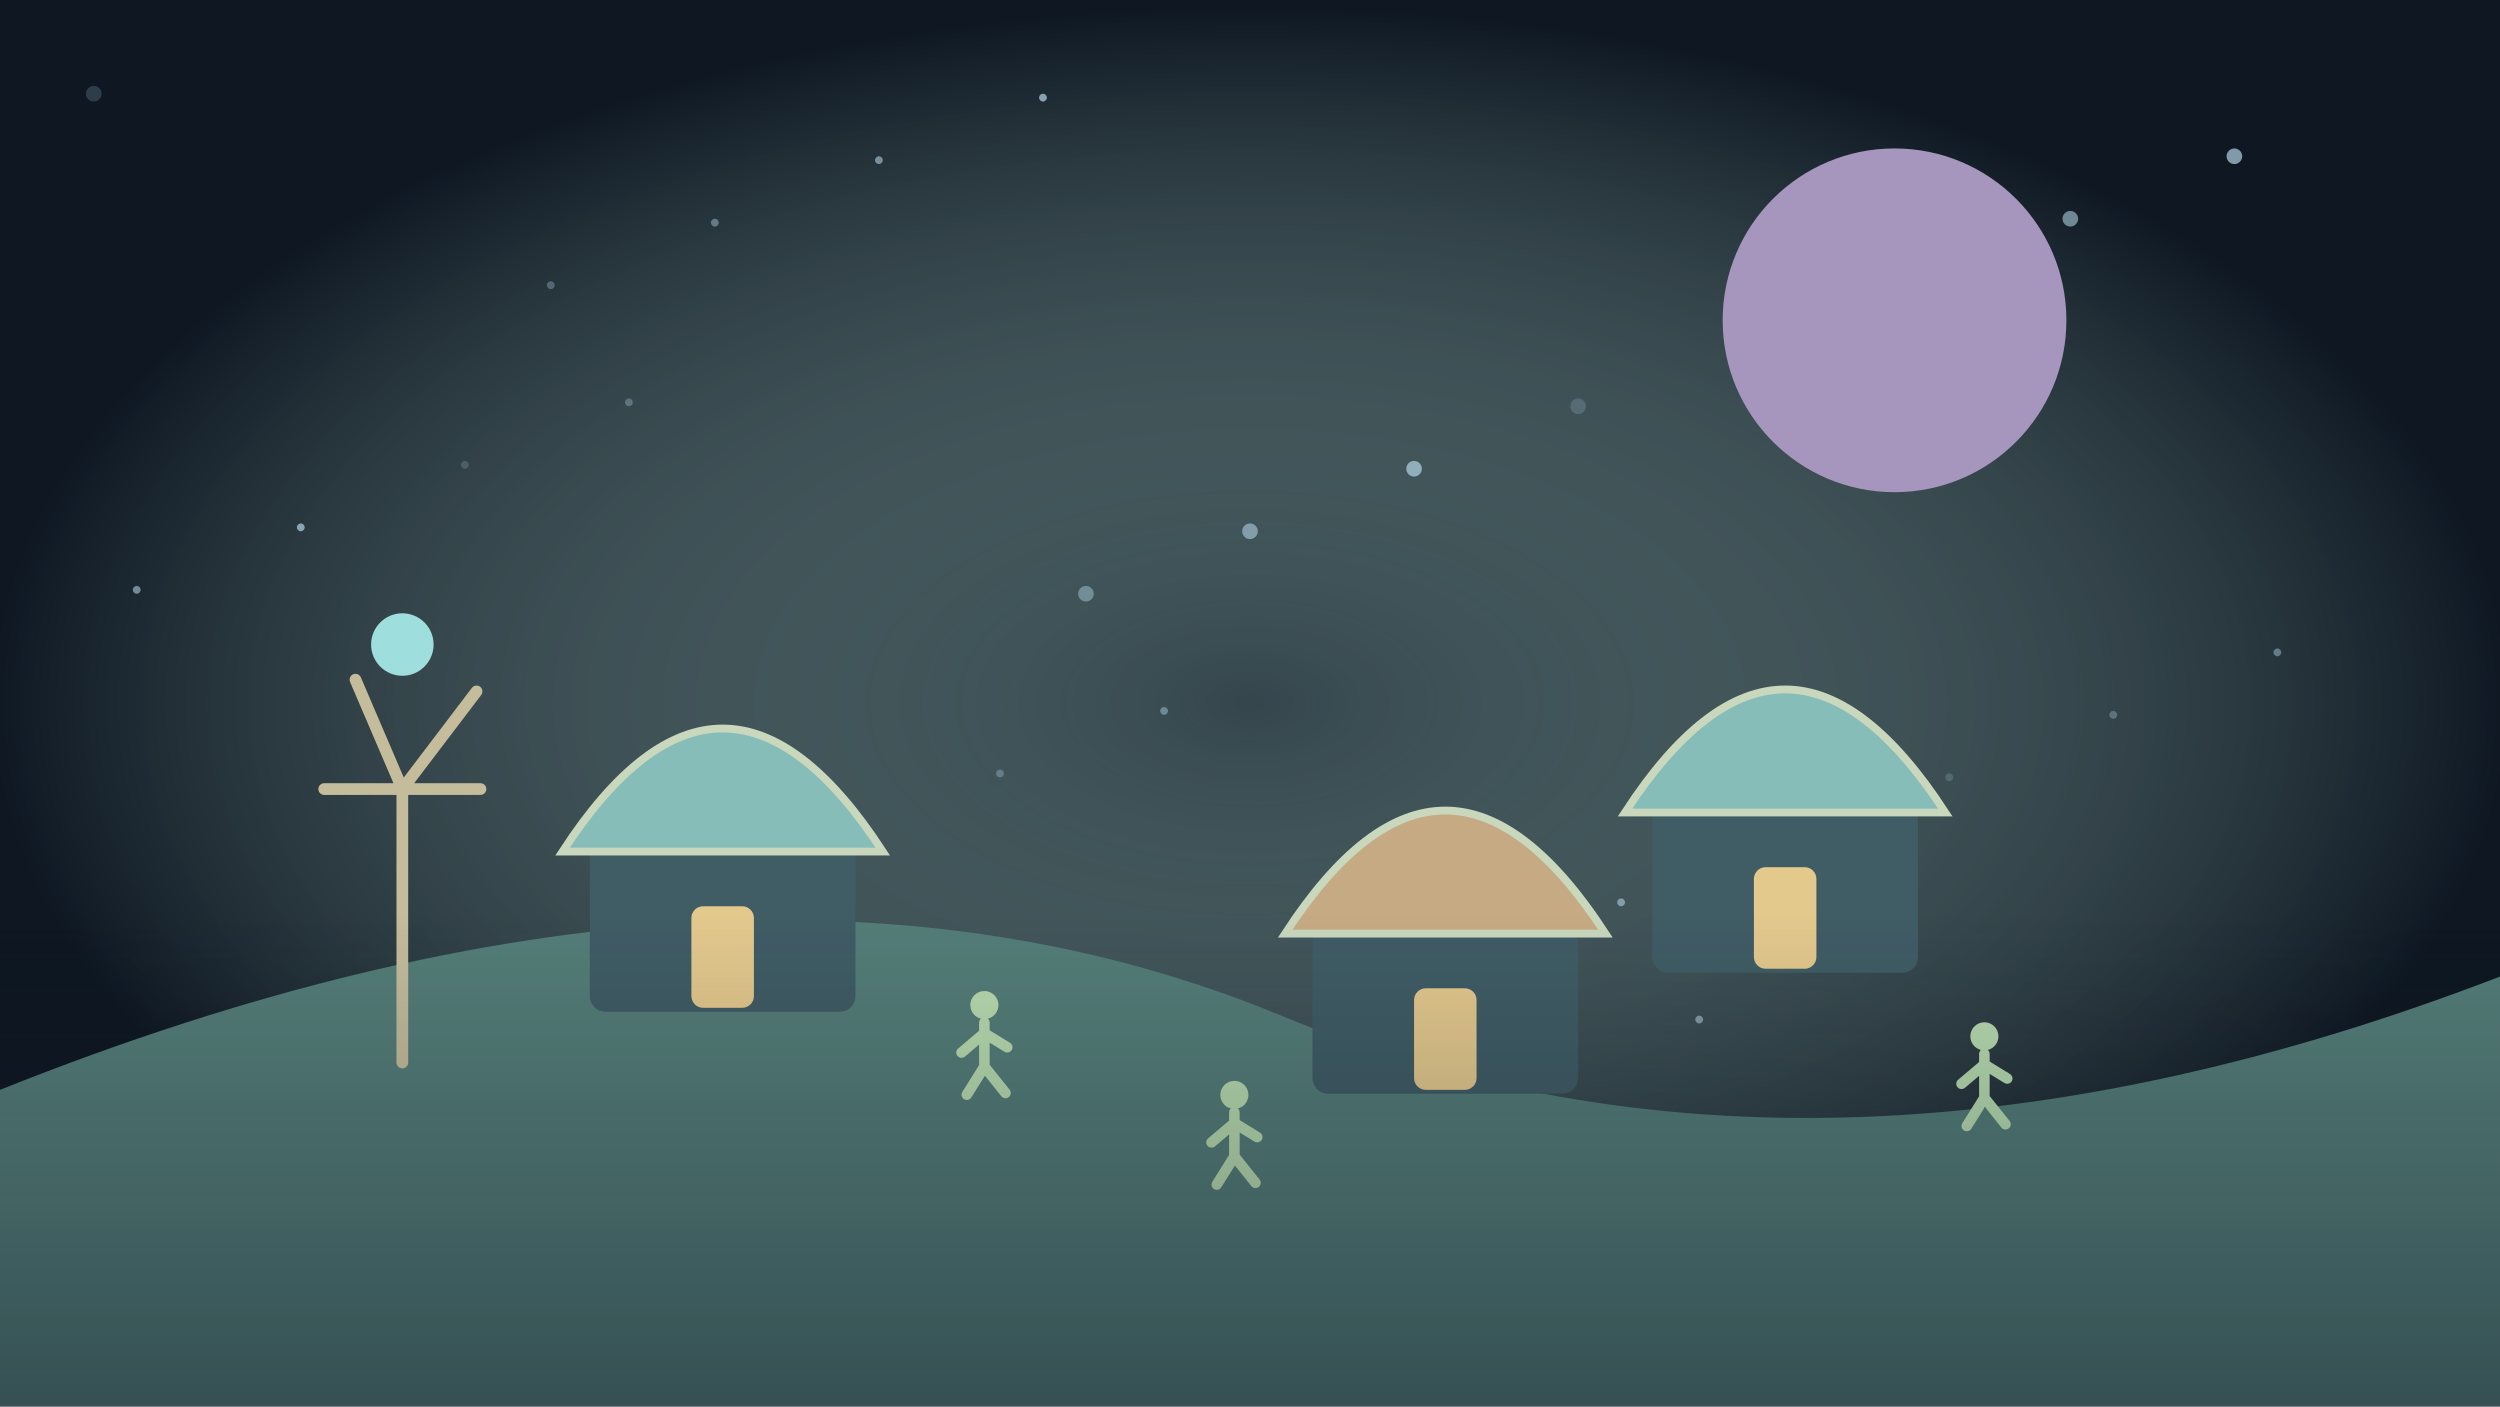
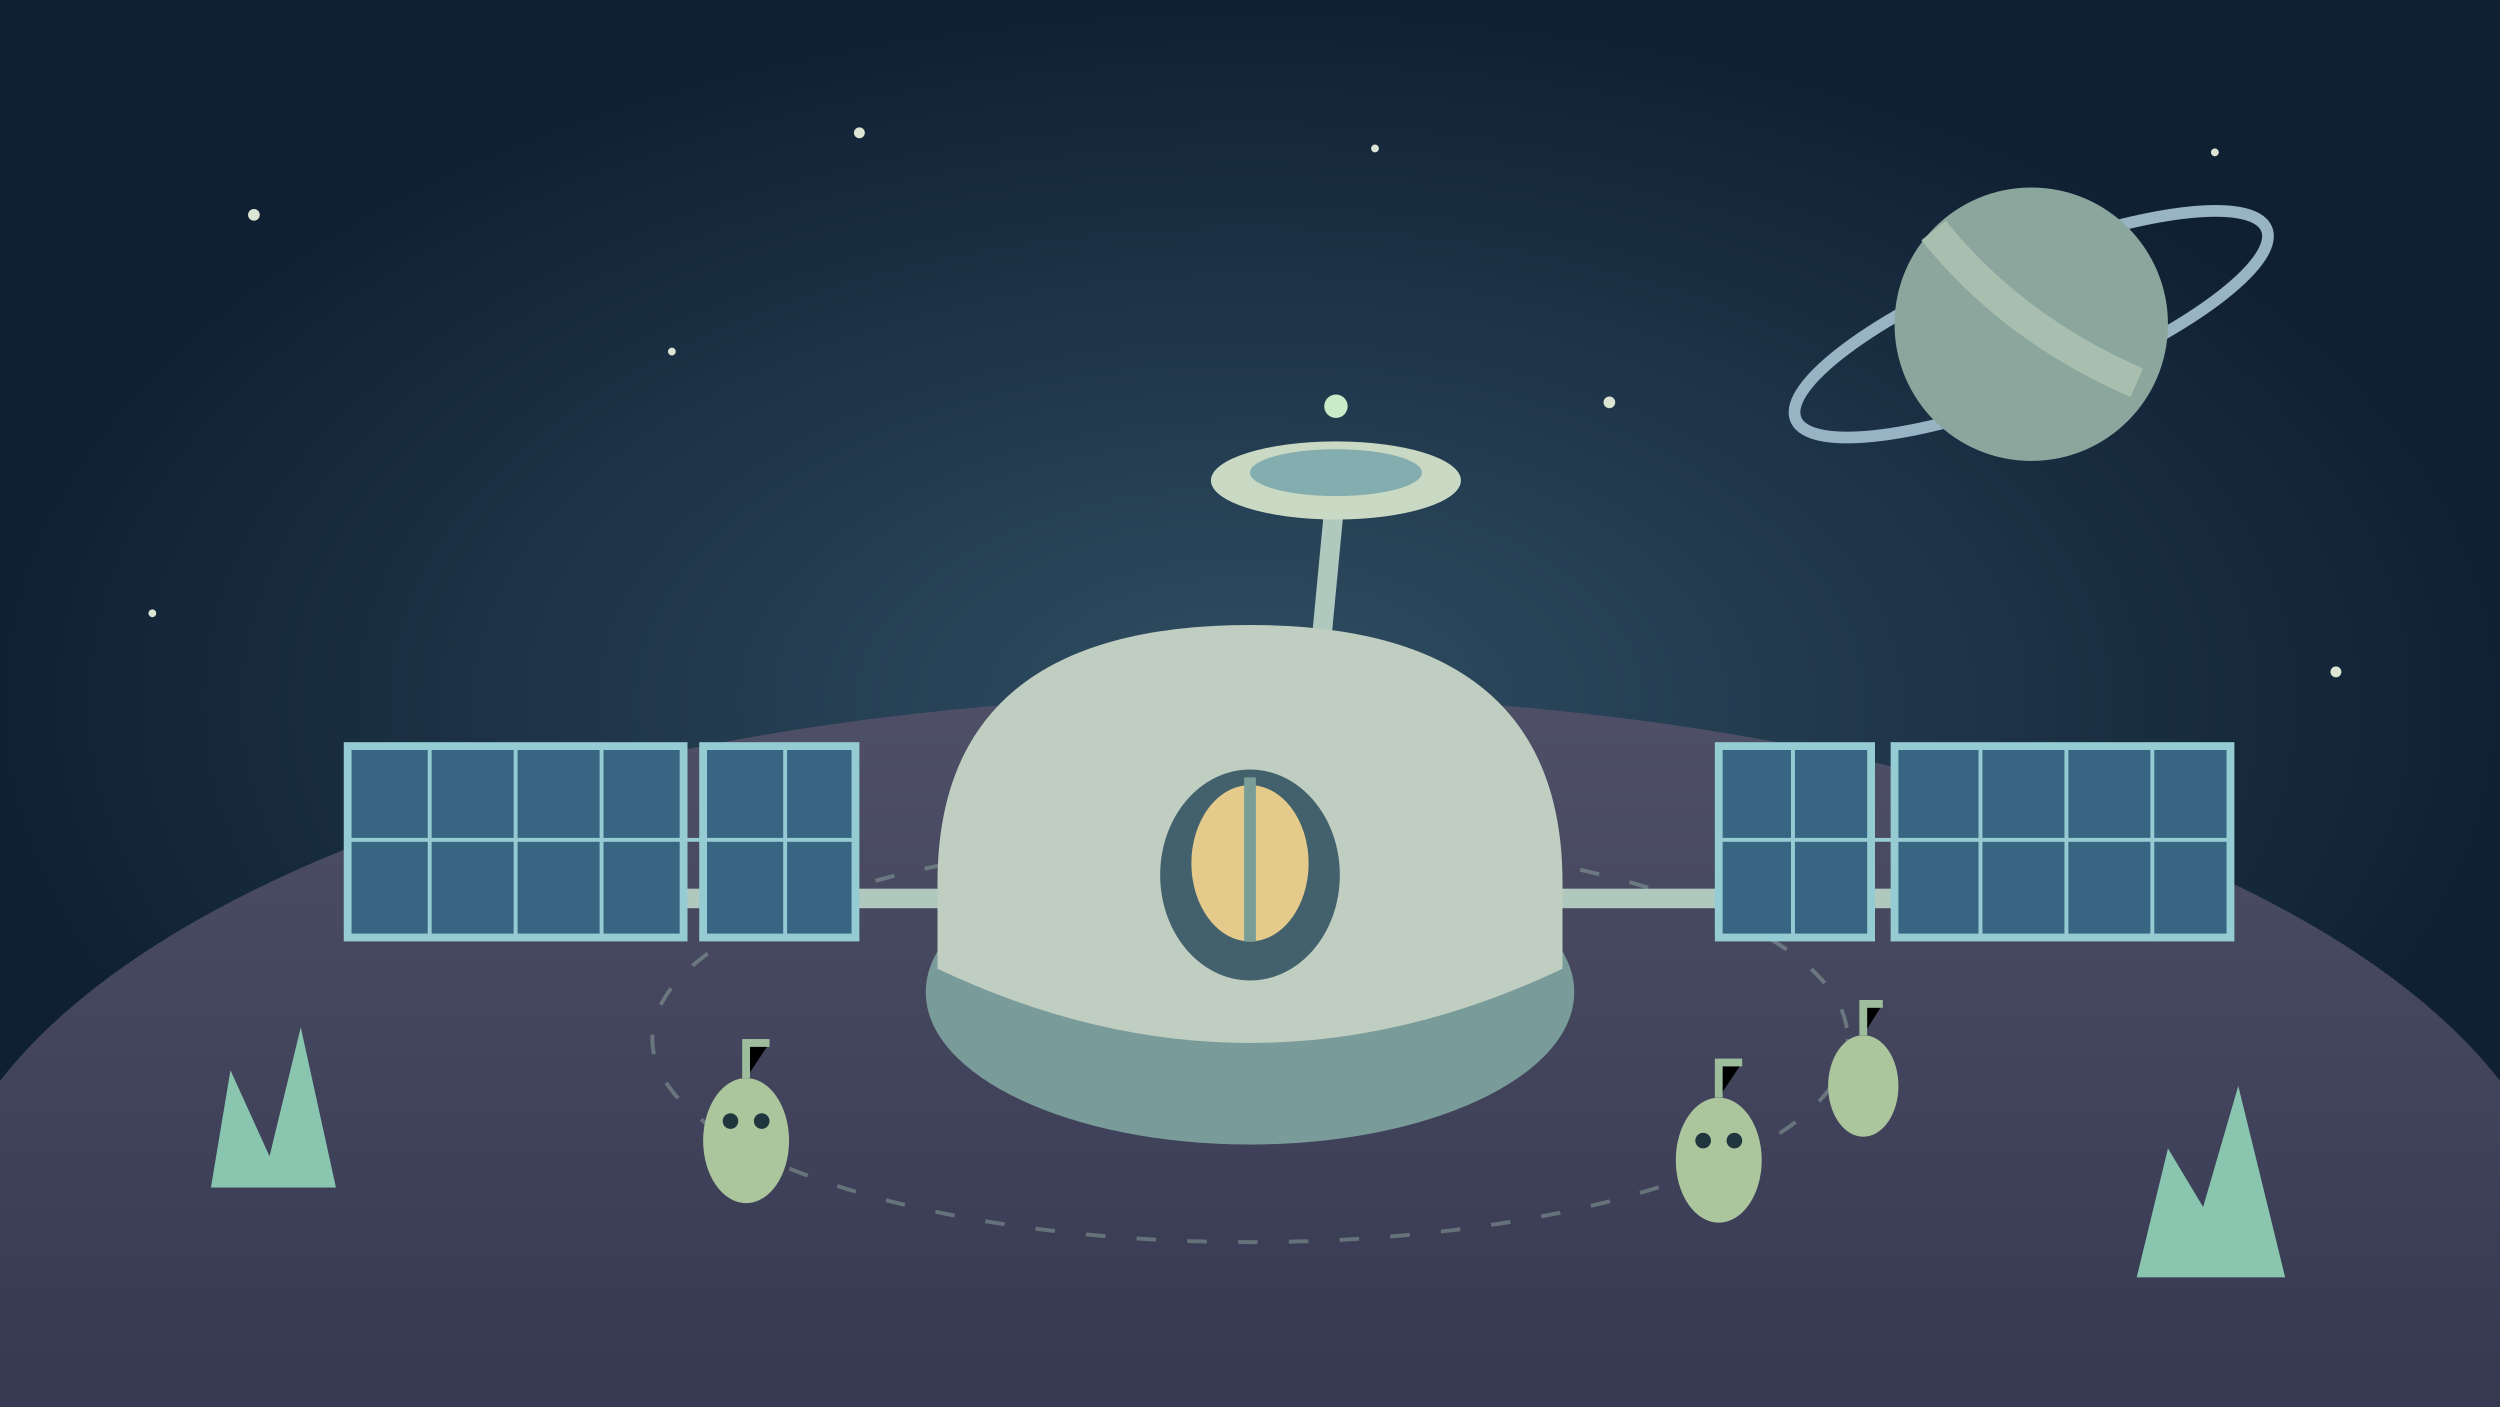
- <svg xmlns="http://www.w3.org/2000/svg" viewBox="0 0 640 360">
+ <svg xmlns="http://www.w3.org/2000/svg" viewBox="0 0 640 360" width="640" height="360">
  <defs>
-     <radialGradient id="bg">
-       <stop stop-color="#a8cfc2" stop-opacity=".24" />
-       <stop offset="1" stop-color="#0e1722" />
+     <radialGradient id="sky">
+       <stop stop-color="#304e63" />
+       <stop offset="1" stop-color="#102033" />
    </radialGradient>
-     <linearGradient id="shade" x2="0" y2="1">
-       <stop offset=".65" stop-color="#080f1c" stop-opacity="0" />
-       <stop offset="1" stop-color="#080f1c" stop-opacity=".4" />
+     <linearGradient id="ground" x2="0" y2="1">
+       <stop stop-color="#4f5068" />
+       <stop offset="1" stop-color="#262c43" />
    </linearGradient>
  </defs>
-   <rect width="640" height="360" fill="#101b28" />
-   <rect width="640" height="360" fill="url(#bg)" />
-   <circle cx="24" cy="24" r="2" fill="#b5d7e9" opacity="0.2" />
-   <circle cx="161" cy="103" r="1" fill="#b5d7e9" opacity="0.32" />
-   <circle cx="298" cy="182" r="1" fill="#b5d7e9" opacity="0.44" />
-   <circle cx="435" cy="261" r="1" fill="#b5d7e9" opacity="0.56" />
-   <circle cx="572" cy="40" r="2" fill="#b5d7e9" opacity="0.68" />
-   <circle cx="119" cy="119" r="1" fill="#b5d7e9" opacity="0.2" />
-   <circle cx="256" cy="198" r="1" fill="#b5d7e9" opacity="0.32" />
-   <circle cx="393" cy="277" r="1" fill="#b5d7e9" opacity="0.44" />
-   <circle cx="530" cy="56" r="2" fill="#b5d7e9" opacity="0.56" />
-   <circle cx="77" cy="135" r="1" fill="#b5d7e9" opacity="0.68" />
-   <circle cx="214" cy="214" r="1" fill="#b5d7e9" opacity="0.2" />
-   <circle cx="351" cy="293" r="1" fill="#b5d7e9" opacity="0.32" />
-   <circle cx="488" cy="72" r="2" fill="#b5d7e9" opacity="0.44" />
-   <circle cx="35" cy="151" r="1" fill="#b5d7e9" opacity="0.56" />
-   <circle cx="172" cy="230" r="1" fill="#b5d7e9" opacity="0.68" />
-   <circle cx="309" cy="309" r="1" fill="#b5d7e9" opacity="0.2" />
-   <circle cx="446" cy="88" r="2" fill="#b5d7e9" opacity="0.32" />
-   <circle cx="583" cy="167" r="1" fill="#b5d7e9" opacity="0.44" />
-   <circle cx="130" cy="246" r="1" fill="#b5d7e9" opacity="0.56" />
-   <circle cx="267" cy="25" r="1" fill="#b5d7e9" opacity="0.68" />
-   <circle cx="404" cy="104" r="2" fill="#b5d7e9" opacity="0.2" />
-   <circle cx="541" cy="183" r="1" fill="#b5d7e9" opacity="0.32" />
-   <circle cx="88" cy="262" r="1" fill="#b5d7e9" opacity="0.44" />
-   <circle cx="225" cy="41" r="1" fill="#b5d7e9" opacity="0.56" />
-   <circle cx="362" cy="120" r="2" fill="#b5d7e9" opacity="0.68" />
-   <circle cx="499" cy="199" r="1" fill="#b5d7e9" opacity="0.2" />
-   <circle cx="46" cy="278" r="1" fill="#b5d7e9" opacity="0.32" />
-   <circle cx="183" cy="57" r="1" fill="#b5d7e9" opacity="0.44" />
-   <circle cx="320" cy="136" r="2" fill="#b5d7e9" opacity="0.56" />
-   <circle cx="457" cy="215" r="1" fill="#b5d7e9" opacity="0.68" />
-   <circle cx="594" cy="294" r="1" fill="#b5d7e9" opacity="0.2" />
-   <circle cx="141" cy="73" r="1" fill="#b5d7e9" opacity="0.32" />
-   <circle cx="278" cy="152" r="2" fill="#b5d7e9" opacity="0.44" />
-   <circle cx="415" cy="231" r="1" fill="#b5d7e9" opacity="0.56" />
-   <circle cx="485" cy="82" r="44" fill="#a695bd" />
-   <path d="M0 279Q190 203 328 260T640 250V360H0Z" stroke="none" stroke-width="0" fill="#547d78" stroke-linecap="round" stroke-linejoin="round" />
-   <rect x="151" y="214" width="68" height="45" rx="4" fill="#405c65" />
-   <path d="M144 218q41 -63 82 0Z" fill="#86bdb9" stroke="#c9d8bd" stroke-width="2" />
-   <rect x="177" y="232" width="16" height="26" rx="3" fill="#e4c98d" />
-   <rect x="336" y="235" width="68" height="45" rx="4" fill="#405c65" />
-   <path d="M329 239q41 -63 82 0Z" fill="#c6aa83" stroke="#c9d8bd" stroke-width="2" />
-   <rect x="362" y="253" width="16" height="26" rx="3" fill="#e4c98d" />
-   <rect x="423" y="204" width="68" height="45" rx="4" fill="#405c65" />
-   <path d="M416 208q41 -63 82 0Z" fill="#86bdb9" stroke="#c9d8bd" stroke-width="2" />
-   <rect x="449" y="222" width="16" height="26" rx="3" fill="#e4c98d" />
-   <g transform="translate(252 269) scale(0.45)">
-     <circle cx="0" cy="-26" r="8" fill="#b8dbaf" />
-     <path d="M0 -16V9M0 -10L-13 1M0 -10L13 -2M0 9L-10 25M0 9L12 24" stroke="#b8dbaf" stroke-width="6" fill="none" stroke-linecap="round" stroke-linejoin="round" />
+   <rect width="640" height="360" fill="url(#sky)" />
+   <g fill="#dce5d3">
+     <circle cx="65" cy="55" r="1.5" />
+     <circle cx="172" cy="90" r="1" />
+     <circle cx="352" cy="38" r="1" />
+     <circle cx="412" cy="103" r="1.5" />
+     <circle cx="567" cy="39" r="1" />
+     <circle cx="598" cy="172" r="1.4" />
+     <circle cx="220" cy="34" r="1.4" />
+     <circle cx="39" cy="157" r="1" />
  </g>
-   <g transform="translate(316 292) scale(0.45)">
-     <circle cx="0" cy="-26" r="8" fill="#b8dbaf" />
-     <path d="M0 -16V9M0 -10L-13 1M0 -10L13 -2M0 9L-10 25M0 9L12 24" stroke="#b8dbaf" stroke-width="6" fill="none" stroke-linecap="round" stroke-linejoin="round" />
+   <ellipse cx="520" cy="83" rx="65" ry="17" fill="none" stroke="#98b3c3" stroke-width="3" transform="rotate(-22 520 83)" />
+   <circle cx="520" cy="83" r="35" fill="#8ba69d" />
+   <path d="M495 59q20 25 52 39" fill="none" stroke="#a8bfb0" stroke-width="8" />
+   <ellipse cx="320" cy="322" rx="337" ry="144" fill="url(#ground)" />
+   <ellipse cx="320" cy="266" rx="153" ry="52" fill="none" stroke="#a6c2b364" stroke-dasharray="5 8" />
+   <g stroke="#b0c9bf" stroke-width="5">
+     <path d="M246 230H136M393 230h112M334 209l8-84" />
  </g>
-   <g transform="translate(508 277) scale(0.45)">
-     <circle cx="0" cy="-26" r="8" fill="#b8dbaf" />
-     <path d="M0 -16V9M0 -10L-13 1M0 -10L13 -2M0 9L-10 25M0 9L12 24" stroke="#b8dbaf" stroke-width="6" fill="none" stroke-linecap="round" stroke-linejoin="round" />
+   <g fill="#386682" stroke="#95cbd2" stroke-width="2">
+     <path d="M89 191h86v49H89ZM180 191h39v49h-39ZM440 191h39v49h-39ZM485 191h86v49h-86Z" />
+     <path d="M110 191v49m22-49v49m22-49v49m47-49v49m258-49v49m48-49v49m22-49v49m22-49v49M89 215h130m221 0h131" stroke-width="1" />
  </g>
-   <path d="M103 272v-70m-20 0h40M103 202l-12 -28m12 28l19 -25" stroke="#c5bc9c" stroke-width="3" fill="none" stroke-linecap="round" stroke-linejoin="round" />
-   <circle cx="103" cy="165" r="8" fill="#9ededd" />
-   <rect width="640" height="360" fill="url(#shade)" />
+   <ellipse cx="320" cy="254" rx="83" ry="39" fill="#799b99" />
+   <path d="M240 248v-22q0-66 80-66t80 66v22q-80 38-160 0" fill="#bfcec0" />
+   <ellipse cx="320" cy="224" rx="23" ry="27" fill="#43616d" />
+   <ellipse cx="320" cy="221" rx="15" ry="20" fill="#e4ca8b" />
+   <path d="M320 199v42" stroke="#799d97" stroke-width="3" />
+   <ellipse cx="342" cy="123" rx="32" ry="10" fill="#c9d9c4" />
+   <ellipse cx="342" cy="121" rx="22" ry="6" fill="#83adaf" />
+   <circle cx="342" cy="104" r="3" fill="#c9ebc7" />
+   <g fill="#abc59d">
+     <ellipse cx="191" cy="292" rx="11" ry="16" />
+     <ellipse cx="440" cy="297" rx="11" ry="16" />
+     <ellipse cx="477" cy="278" rx="9" ry="13" />
+   </g>
+   <g fill="#20363e">
+     <circle cx="187" cy="287" r="2" />
+     <circle cx="195" cy="287" r="2" />
+     <circle cx="436" cy="292" r="2" />
+     <circle cx="444" cy="292" r="2" />
+   </g>
+   <g stroke="#9ebd9c" stroke-width="2">
+     <path d="M191 276v-9h6M440 281v-9h6M477 265v-8h5" />
+   </g>
+   <g fill="#8ac6af">
+     <path d="M54 304l5-30 10 22 8-33 9 41ZM547 327l8-33 9 15 9-31 12 49Z" />
+   </g>
</svg>
